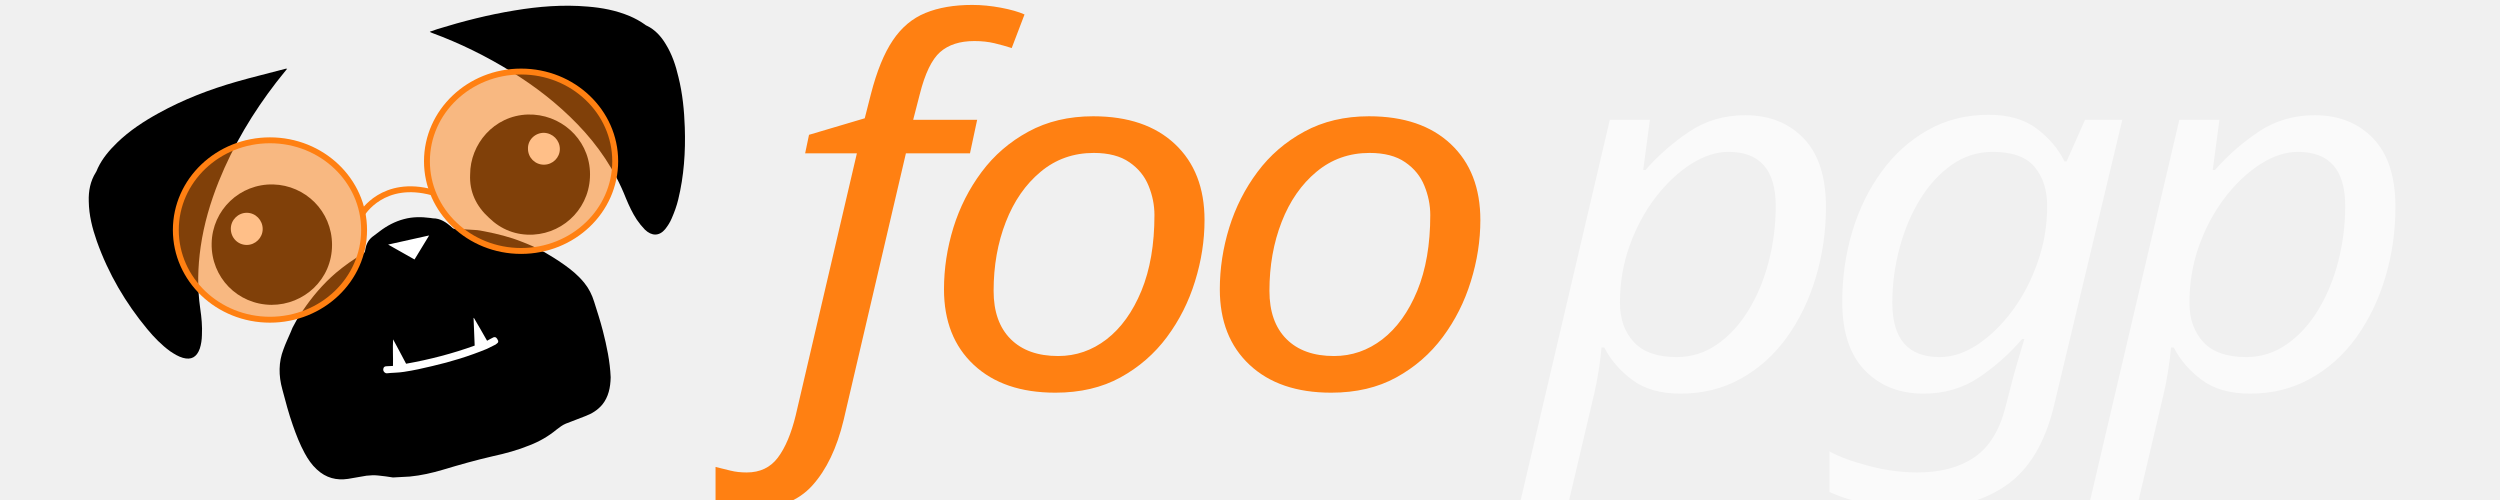
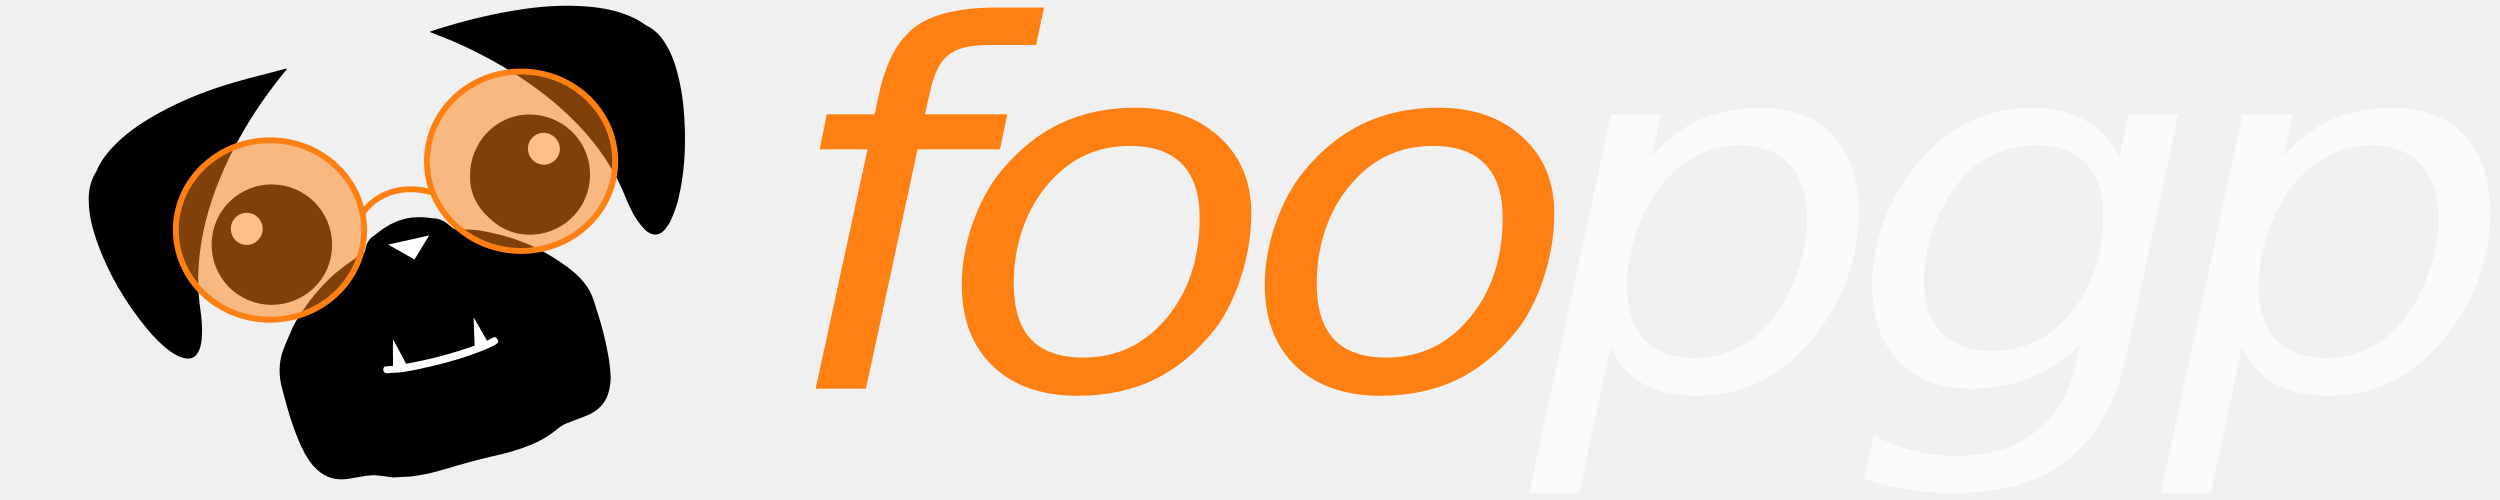
<svg xmlns="http://www.w3.org/2000/svg" version="1.1" id="Calque_1" x="0px" y="0px" viewBox="0 0 350 70" xml:space="preserve" width="350" height="70">
  <defs id="defs49" />
  <style type="text/css" id="style2">
	.st0{fill:#FAFAFA;}
	.st1{fill:none;}
	.st2{enable-background:new    ;}
	.st3{fill:#FF8012;}
	.st4{font-family:'GalanoClassic-MediumItalic';}
	.st5{font-size:171.889px;}
	.st6{letter-spacing:-5;}
	.st7{fill:#5E6363;}
	.st8{fill:#784343;}
	.st9{fill:#DB4040;}
	.st10{fill:#797474;}
	.st11{fill:none;stroke:#FFC951;stroke-width:4;stroke-miterlimit:10;}
</style>
-   <text class="st2" id="text18" style="font-style:italic;font-variant:normal;font-weight:normal;font-stretch:normal;font-size:73.99px;font-family:sans-serif;-inkscape-font-specification:'sans-serif, Italic';font-variant-ligatures:normal;font-variant-caps:normal;font-variant-numeric:normal;font-variant-east-asian:normal;stroke-width:0.385;enable-background:new" x="103.375" y="57.322" transform="scale(1.053452,0.9492603)">
-     <tspan x="103.375" y="57.322" class="st3 st4 st5 st6" id="tspan14" style="font-style:italic;font-variant:normal;font-weight:normal;font-stretch:normal;font-size:73.99px;font-family:sans-serif;-inkscape-font-specification:'sans-serif, Italic';font-variant-ligatures:normal;font-variant-caps:normal;font-variant-numeric:normal;font-variant-east-asian:normal;stroke-width:0.385">foo</tspan>
-     <tspan x="203.44" y="57.322" class="st0 st4 st5 st6" id="tspan16" style="font-style:italic;font-variant:normal;font-weight:normal;font-stretch:normal;font-size:73.99px;font-family:sans-serif;-inkscape-font-specification:'sans-serif, Italic';font-variant-ligatures:normal;font-variant-caps:normal;font-variant-numeric:normal;font-variant-east-asian:normal;stroke-width:0.385">pgp</tspan>
-   </text>
+   <g id="text18" style="font-style:italic;font-size:73.99px;-inkscape-font-specification:'sans-serif, Italic';stroke-width:0.385" class="st2" transform="scale(1.053452,0.9492603)" aria-label="foopgp">
+     <path style="letter-spacing:-5;fill:#ff8012" d="m 138.744,1.108 -1.048,5.528 h -6.358 q -3.613,0 -5.275,1.445 -1.626,1.409 -2.421,5.202 l -0.723,3.577 h 10.947 l -0.975,5.166 h -10.947 l -6.864,35.297 h -6.684 l 6.9,-35.297 h -6.358 l 0.939,-5.166 h 6.358 l 0.542,-2.818 q 1.373,-7.153 4.805,-10.044 3.468,-2.89 10.874,-2.89 z m 4.465,57.263 q -7.117,0 -11.272,-4.371 -4.119,-4.408 -4.119,-11.994 0,-4.408 1.409,-8.96 1.445,-4.588 3.721,-7.695 3.577,-4.841 7.984,-7.153 4.408,-2.312 9.971,-2.312 6.9,0 11.127,4.299 4.263,4.299 4.263,11.236 0,4.805 -1.409,9.574 -1.409,4.769 -3.685,7.912 -3.541,4.841 -7.948,7.153 -4.408,2.312 -10.044,2.312 z m -8.49,-16.583 q 0,5.491 2.276,8.237 2.312,2.71 6.973,2.71 6.684,0 11.055,-5.817 4.408,-5.853 4.408,-14.812 0,-5.239 -2.348,-7.912 -2.348,-2.673 -6.9,-2.673 -3.757,0 -6.684,1.77 -2.926,1.734 -5.239,5.311 -1.698,2.673 -2.637,6.106 -0.903,3.432 -0.903,7.081 z m 48.758,16.583 q -7.117,0 -11.272,-4.371 -4.119,-4.408 -4.119,-11.994 0,-4.408 1.409,-8.96 1.445,-4.588 3.721,-7.695 3.577,-4.841 7.984,-7.153 4.408,-2.312 9.971,-2.312 6.9,0 11.127,4.299 4.263,4.299 4.263,11.236 0,4.805 -1.409,9.574 -1.409,4.769 -3.685,7.912 -3.541,4.841 -7.948,7.153 -4.408,2.312 -10.044,2.312 z m -8.49,-16.583 q 0,5.491 2.276,8.237 2.312,2.71 6.973,2.71 6.684,0 11.055,-5.817 4.408,-5.853 4.408,-14.812 0,-5.239 -2.348,-7.912 -2.348,-2.673 -6.9,-2.673 -3.757,0 -6.684,1.77 -2.926,1.734 -5.239,5.311 -1.698,2.673 -2.637,6.106 -0.903,3.432 -0.903,7.081 z" id="path1" />
+     <path style="letter-spacing:-5;fill:#fafafa" d="m 240.146,32.394 q 0,-5.311 -2.312,-8.129 -2.312,-2.818 -6.648,-2.818 -2.962,0 -5.672,1.517 -2.673,1.517 -4.769,4.408 -2.059,2.854 -3.288,6.9 -1.228,4.046 -1.228,8.02 0,5.058 2.312,7.804 2.312,2.71 6.575,2.71 3.143,0 5.817,-1.481 2.71,-1.481 4.624,-4.299 2.059,-2.962 3.324,-6.973 1.264,-4.01 1.264,-7.659 z m -20.593,-9.393 q 2.673,-3.504 6.286,-5.311 3.649,-1.806 8.093,-1.806 6.214,0 9.646,4.082 3.432,4.046 3.432,11.38 0,5.997 -2.132,11.453 -2.132,5.419 -6.142,9.718 -2.673,2.854 -6.033,4.371 -3.36,1.481 -7.081,1.481 -4.299,0 -7.226,-1.77 -2.926,-1.806 -4.371,-5.347 l -4.155,21.46 h -6.648 l 10.874,-55.854 h 6.648 z m 69.965,-6.142 -6.9,35.441 q -1.987,10.296 -7.623,15.354 -5.6,5.058 -15.101,5.058 -3.504,0 -6.503,-0.542 -2.999,-0.506 -5.6,-1.59 l 1.228,-6.467 q 2.457,1.59 5.202,2.348 2.746,0.759 5.853,0.759 6.322,0 10.369,-3.468 4.082,-3.432 5.383,-9.899 l 0.578,-3.035 q -2.782,3.179 -6.467,4.841 -3.685,1.662 -7.948,1.662 -6.142,0 -9.682,-4.046 -3.504,-4.082 -3.504,-11.2 0,-5.6 2.132,-10.947 2.132,-5.383 5.997,-9.538 2.565,-2.746 5.961,-4.227 3.432,-1.481 7.153,-1.481 4.082,0 7.117,1.915 3.035,1.879 4.516,5.347 l 1.156,-6.286 z m -10.007,14.849 q 0,-4.913 -2.312,-7.587 -2.312,-2.673 -6.575,-2.673 -2.637,0 -5.022,1.048 -2.384,1.048 -4.082,2.926 -2.746,3.107 -4.299,7.334 -1.517,4.191 -1.517,8.671 0,4.986 2.312,7.659 2.348,2.673 6.72,2.673 6.322,0 10.549,-5.708 4.227,-5.744 4.227,-14.343 z m 44.567,0.686 q 0,-5.311 -2.312,-8.129 -2.312,-2.818 -6.648,-2.818 -2.962,0 -5.672,1.517 -2.673,1.517 -4.769,4.408 -2.059,2.854 -3.288,6.9 -1.228,4.046 -1.228,8.02 0,5.058 2.312,7.804 2.312,2.71 6.575,2.71 3.143,0 5.817,-1.481 2.71,-1.481 4.624,-4.299 2.059,-2.962 3.324,-6.973 1.264,-4.01 1.264,-7.659 z m -20.593,-9.393 q 2.673,-3.504 6.286,-5.311 3.649,-1.806 8.093,-1.806 6.214,0 9.646,4.082 3.432,4.046 3.432,11.38 0,5.997 -2.132,11.453 -2.132,5.419 -6.142,9.718 -2.673,2.854 -6.033,4.371 -3.36,1.481 -7.081,1.481 -4.299,0 -7.226,-1.77 -2.926,-1.806 -4.371,-5.347 l -4.155,21.46 h -6.648 l 10.874,-55.854 h 6.648 z" id="path2" />
+   </g>
  <ellipse transform="matrix(0.9788575,-0.2045433,0.2797862,0.9600623,0,0)" class="st0" cx="45.262" cy="47.203" rx="4.462" ry="3.507" id="ellipse4-3" style="fill:#ffffff;stroke-width:0.415" />
  <ellipse class="st0" cx="35.165" cy="33.177" rx="3.47" ry="4.462" id="ellipse6-6" style="fill:#ffffff;stroke-width:0.413" />
  <ellipse class="st0" cx="76.147" cy="21.238" rx="3.47" ry="4.462" id="ellipse8-7" style="fill:#ffffff;stroke-width:0.413" />
  <ellipse transform="matrix(0.9788575,-0.2045433,0.2797862,0.9600623,0,0)" class="st0" cx="45.521" cy="61.844" rx="14.666" ry="5.552" id="ellipse10-5" style="fill:#ffffff;stroke-width:0.415" />
  <path d="m 40.202,9.622 c -0.552,0.714 -1.071,1.307 -1.554,1.943 -3.206,4.167 -5.966,8.72 -8.023,13.832 -1.161,2.898 -2.065,5.929 -2.531,9.14 -0.406,2.846 -0.487,5.745 -0.062,8.664 0.186,1.234 0.302,2.506 0.236,3.729 -0.014,0.654 -0.101,1.263 -0.296,1.869 -0.427,1.21 -1.204,1.629 -2.368,1.298 -0.655,-0.189 -1.207,-0.538 -1.796,-0.929 -1.182,-0.864 -2.227,-1.927 -3.204,-3.109 -3.006,-3.633 -5.414,-7.692 -7.049,-12.294 -0.639,-1.824 -1.097,-3.64 -1.128,-5.563 -0.051,-1.474 0.226,-2.853 0.977,-4.05 0.137,-0.199 0.201,-0.442 0.302,-0.642 0.672,-1.405 1.642,-2.511 2.687,-3.533 1.742,-1.69 3.75,-3.001 5.835,-4.146 3.463,-1.909 7.124,-3.319 10.904,-4.398 2.246,-0.648 4.497,-1.174 6.745,-1.781 0.107,-0.037 0.143,-0.035 0.323,-0.028 z" id="path20-3" style="stroke-width:0.384" />
  <path d="M 60.19,4.434 C 60.547,4.325 60.902,4.175 61.258,4.067 64.786,2.978 68.391,2.056 72.044,1.463 c 3.366,-0.564 6.777,-0.839 10.245,-0.54 1.986,0.159 3.943,0.522 5.88,1.333 0.731,0.315 1.465,0.711 2.129,1.187 0.075,0.085 0.185,0.13 0.294,0.175 1.099,0.533 1.959,1.466 2.609,2.555 0.877,1.424 1.398,2.957 1.779,4.607 0.585,2.353 0.81,4.692 0.891,7.066 0.118,3.439 -0.126,6.822 -0.914,10.062 -0.22,0.932 -0.55,1.818 -0.917,2.662 -0.233,0.563 -0.575,1.081 -0.92,1.518 -0.83,0.99 -1.875,0.99 -2.843,0.053 -0.411,-0.425 -0.787,-0.889 -1.128,-1.393 -0.608,-0.923 -1.074,-1.922 -1.506,-2.961 C 86.063,23.758 83.713,20.355 80.838,17.381 78.038,14.492 74.967,12.124 71.656,10.073 68.05,7.848 64.35,6.027 60.484,4.609 60.375,4.564 60.301,4.52 60.192,4.475 c 0,0 -0.001,-0.041 -0.001,-0.041 z" id="path22-5" style="stroke-width:0.384" />
  <path d="m 38.016,42.679 c -4.751,-0.041 -8.469,-3.842 -8.386,-8.593 0.083,-4.71 3.966,-8.386 8.634,-8.263 4.462,0.124 8.221,3.718 8.221,8.469 6e-6,4.834 -3.925,8.386 -8.469,8.386 z m -3.47,-8.386 c 1.198,-1e-6 2.231,-0.992 2.231,-2.231 -6e-6,-1.239 -0.992,-2.272 -2.231,-2.272 -1.198,-4e-6 -2.231,0.992 -2.231,2.231 8e-6,1.281 0.992,2.272 2.231,2.272 z" id="path24-6" style="stroke-width:0.413" />
  <path d="m 65.819,24.419 c 0,-4.214 3.305,-8.221 8.056,-8.386 4.544,-0.124 8.469,3.305 8.717,7.932 0.248,4.875 -3.47,8.634 -7.932,8.882 -2.396,0.124 -4.503,-0.702 -6.197,-2.355 -1.776,-1.611 -2.768,-3.636 -2.644,-6.073 z m 10.328,-1.363 c 1.239,0 2.231,-0.992 2.231,-2.19 0,-1.239 -0.992,-2.231 -2.231,-2.272 -1.239,-1e-6 -2.272,0.992 -2.231,2.231 -1e-6,1.239 0.992,2.231 2.231,2.231 z" id="path26-2" style="stroke-width:0.413" />
  <path d="m 84.39,46.284 c -0.349,-1.361 -0.78,-2.683 -1.212,-4.047 -0.29,-0.95 -0.747,-1.865 -1.365,-2.621 -0.84,-1.05 -1.839,-1.86 -2.876,-2.59 -0.476,-0.343 -0.95,-0.645 -1.424,-0.947 -0.43,-0.26 -0.861,-0.519 -1.291,-0.779 -0.129,-0.086 -0.256,-0.09 -0.385,-0.176 -0.903,-0.521 -1.843,-0.92 -2.781,-1.279 -1.665,-0.669 -3.404,-1.095 -5.14,-1.439 -0.508,-0.099 -0.974,-0.196 -1.479,-0.213 -0.885,-0.07 -1.768,-0.1 -2.651,-0.13 -0.21,-0.007 -0.338,-0.052 -0.513,-0.222 -0.785,-0.721 -1.648,-1.282 -2.655,-1.274 -0.126,-0.004 -0.254,-0.049 -0.38,-0.054 -1.267,-0.165 -2.485,-0.165 -3.69,0.163 -1.247,0.326 -2.398,0.942 -3.417,1.725 -0.244,0.196 -0.53,0.391 -0.774,0.587 -0.695,0.467 -1.09,1.108 -1.222,2.003 -0.029,0.326 -0.15,0.445 -0.396,0.6 -1.315,0.733 -2.539,1.632 -3.717,2.615 -1.787,1.535 -3.311,3.323 -4.659,5.322 -0.276,0.44 -0.554,0.84 -0.831,1.28 -0.196,0.361 -0.391,0.723 -0.587,1.084 -0.078,0.161 -0.153,0.363 -0.229,0.565 -0.346,0.806 -0.733,1.611 -1.035,2.459 -0.685,1.776 -0.693,3.656 -0.154,5.596 0.446,1.691 0.892,3.382 1.46,4.995 0.475,1.365 0.99,2.69 1.67,3.94 0.453,0.833 0.989,1.627 1.687,2.264 1.309,1.229 2.793,1.565 4.38,1.332 0.877,-0.134 1.71,-0.311 2.586,-0.445 0.543,-0.064 1.089,-0.086 1.637,-0.027 0.717,0.065 1.393,0.169 2.069,0.274 0.796,-0.055 1.551,-0.071 2.347,-0.126 1.59,-0.151 3.13,-0.508 4.624,-0.949 2.324,-0.699 4.65,-1.357 6.981,-1.892 1.791,-0.39 3.536,-0.863 5.189,-1.543 1.365,-0.527 2.638,-1.261 3.776,-2.204 0.407,-0.313 0.815,-0.627 1.269,-0.816 0.911,-0.337 1.819,-0.716 2.73,-1.053 0.911,-0.337 1.73,-0.841 2.372,-1.597 0.881,-1.074 1.163,-2.414 1.19,-3.844 -0.089,-2.211 -0.554,-4.393 -1.102,-6.537 z M 60.082,32.961 58.033,36.327 54.337,34.241 Z m 9.592,15.038 c -0.081,0.079 -0.204,0.157 -0.285,0.236 -0.412,0.191 -0.823,0.422 -1.236,0.613 -2.479,1.021 -5.01,1.795 -7.632,2.402 -1.331,0.323 -2.622,0.607 -3.958,0.808 -0.835,0.136 -1.592,0.11 -2.428,0.205 -0.168,-0.006 -0.426,-0.137 -0.481,-0.466 -0.007,-0.164 0.022,-0.49 0.399,-0.518 0.377,-0.028 0.545,-0.023 0.964,-0.05 0.033,-1.266 -0.058,-2.496 0.019,-3.72 0.591,1.124 1.224,2.249 1.817,3.413 3.295,-0.585 6.496,-1.418 9.601,-2.54 -0.053,-1.31 -0.103,-2.579 -0.154,-3.848 0,0 0.04,-0.04 0.04,-0.04 0.63,1.043 1.219,2.126 1.851,3.21 0.37,-0.192 0.534,-0.309 0.864,-0.462 0.082,-0.038 0.332,-0.112 0.466,0.097 0.044,0.042 0.131,0.127 0.18,0.292 0.086,0.044 0.055,0.329 -0.027,0.367 z" id="path36-9" style="stroke-width:0.415" />
  <g id="g44" transform="rotate(15,1723.663,-802.9824)" style="fill:#ff8012;fill-opacity:0.502;stroke:#ff8012;stroke-opacity:1">
    <ellipse class="st11" cx="222.046" cy="496.053" rx="13.179" ry="12.559" id="ellipse38" style="fill:#ff8012;fill-opacity:0.502;stroke:#ff8012;stroke-width:0.826;stroke-miterlimit:10;stroke-dasharray:none;stroke-opacity:1" transform="rotate(-15)" />
    <ellipse class="st11" cx="186.889" cy="505.679" rx="13.179" ry="12.559" id="ellipse40" style="fill:#ff8012;fill-opacity:0.502;stroke:#ff8012;stroke-width:0.826;stroke-miterlimit:10;stroke-dasharray:none;stroke-opacity:1" transform="rotate(-15)" />
    <path class="st11" d="m 323.292,434.496 c 0,0 1.532,-5.457 8.778,-5.389" id="path42" style="fill:none;fill-opacity:0.502;stroke:#ff8012;stroke-width:0.826;stroke-miterlimit:10;stroke-dasharray:none;stroke-opacity:1" />
  </g>
</svg>
